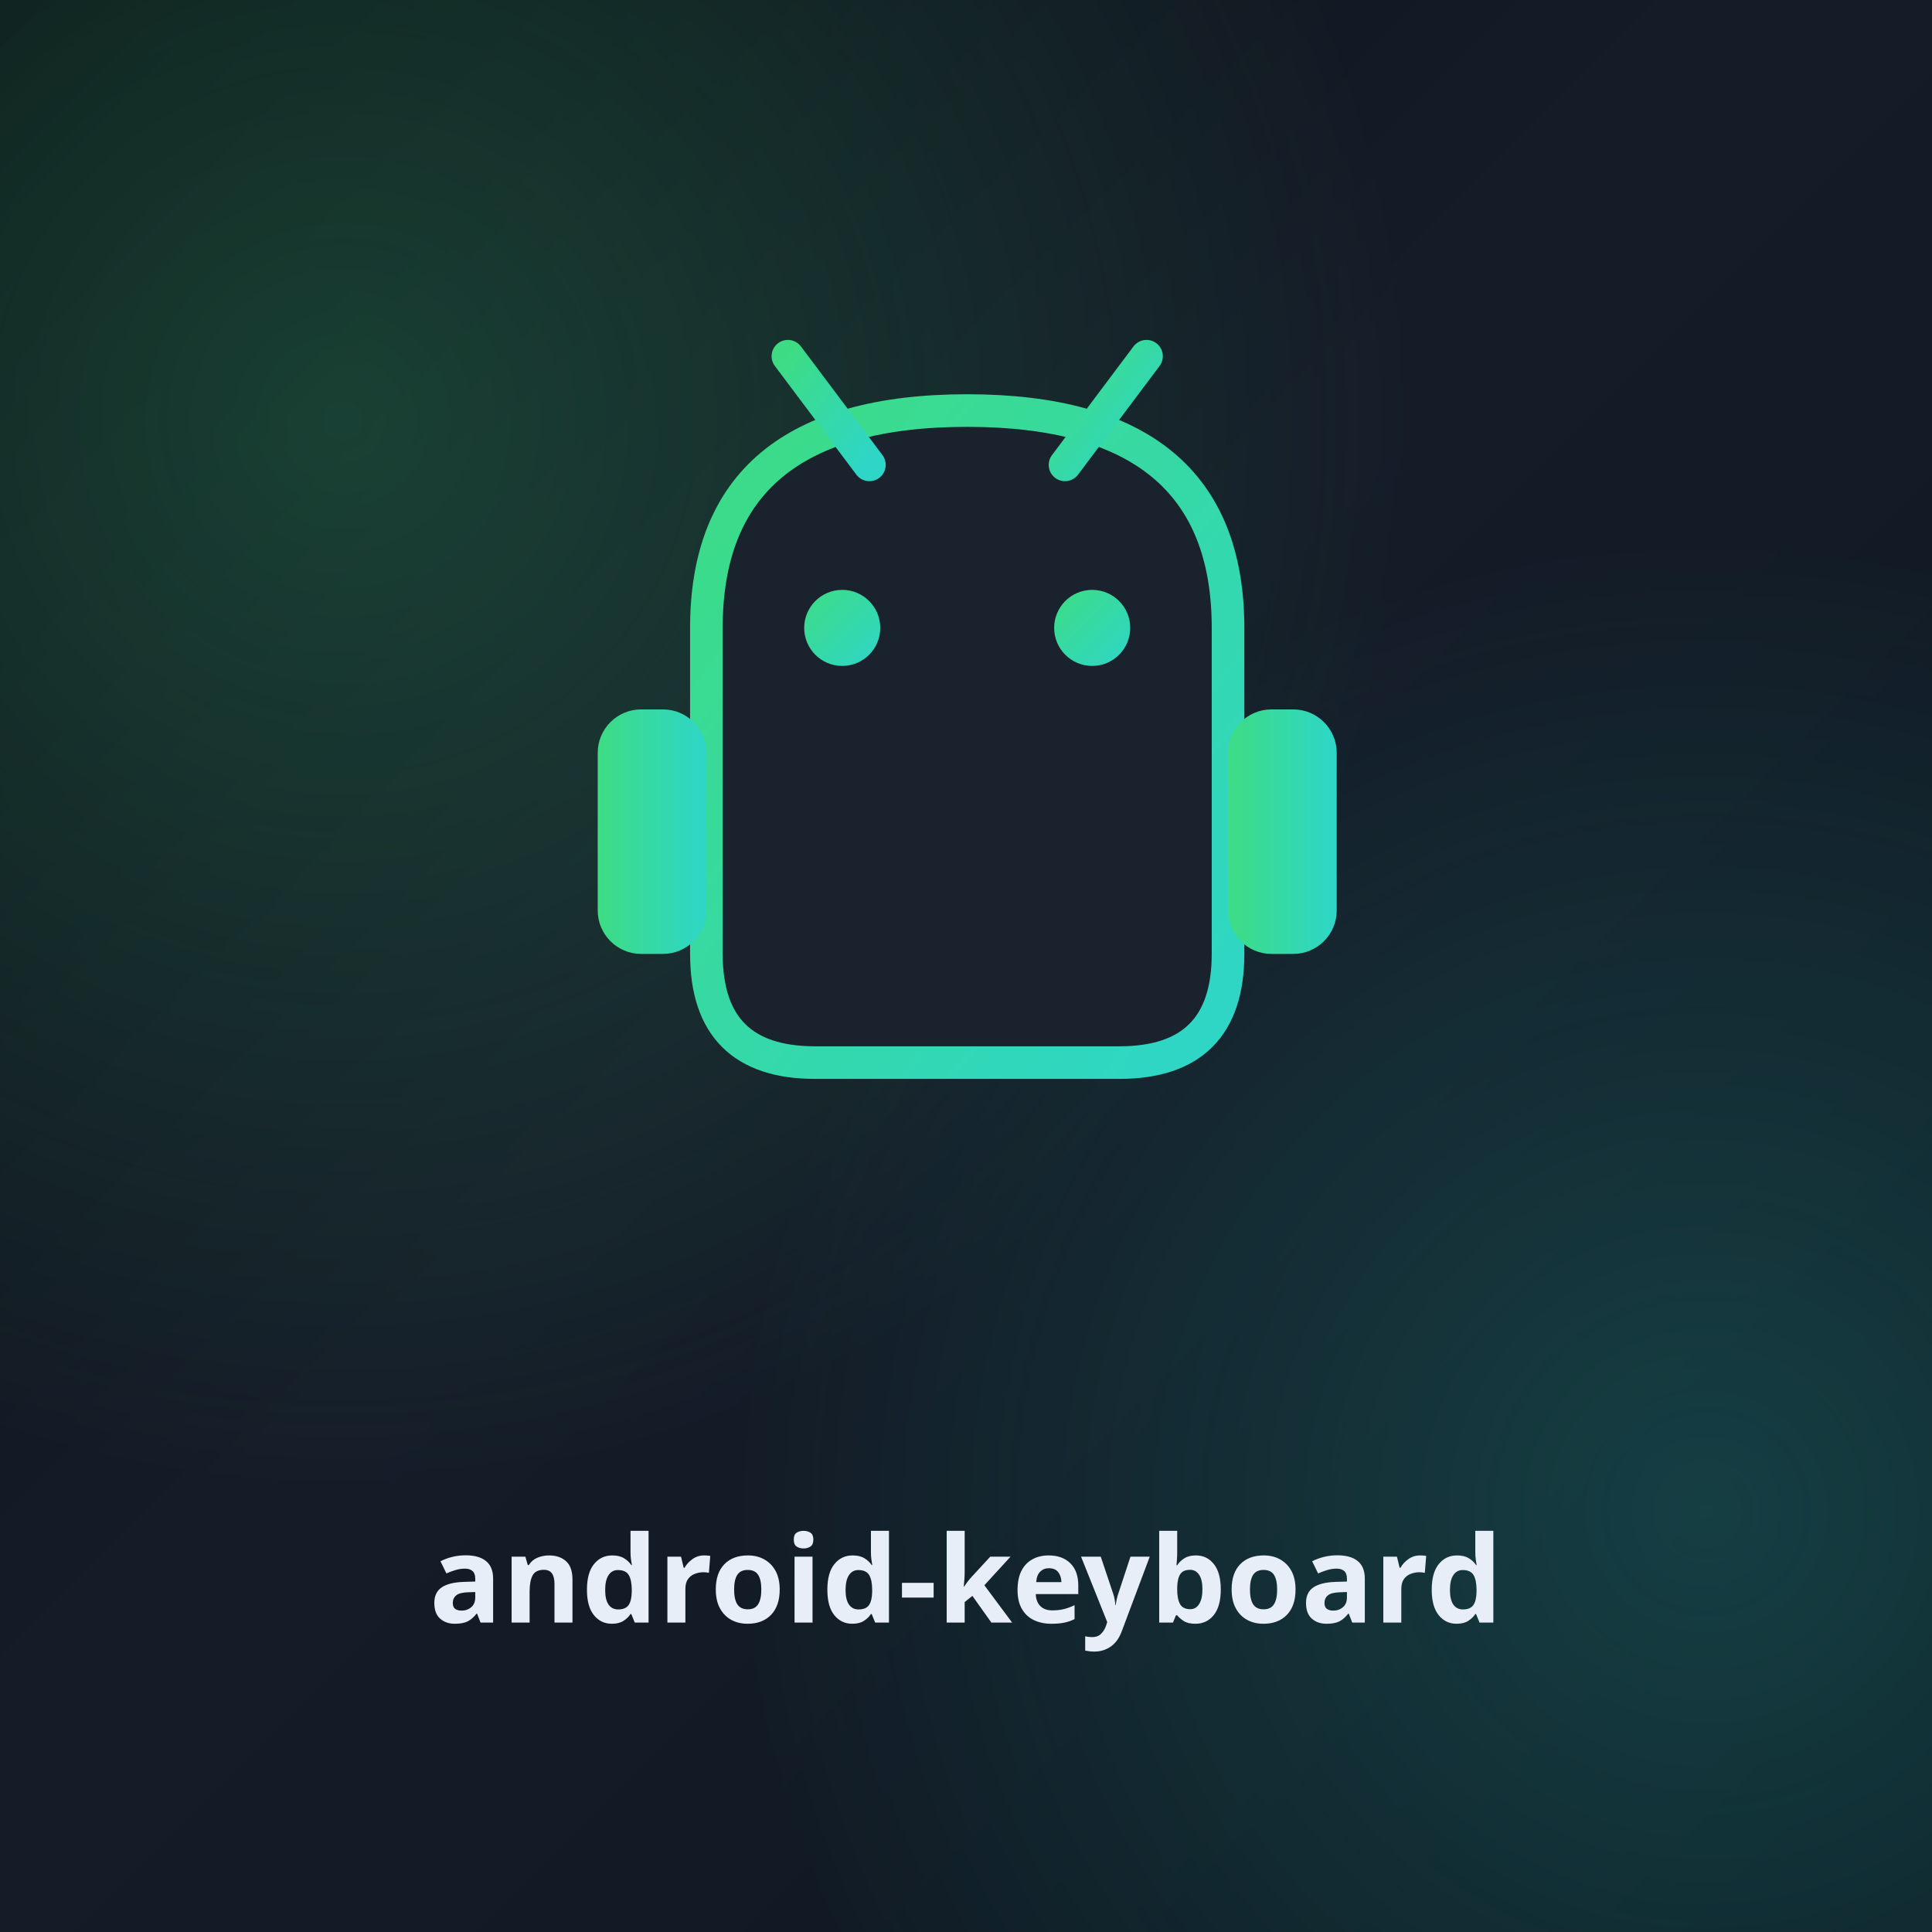
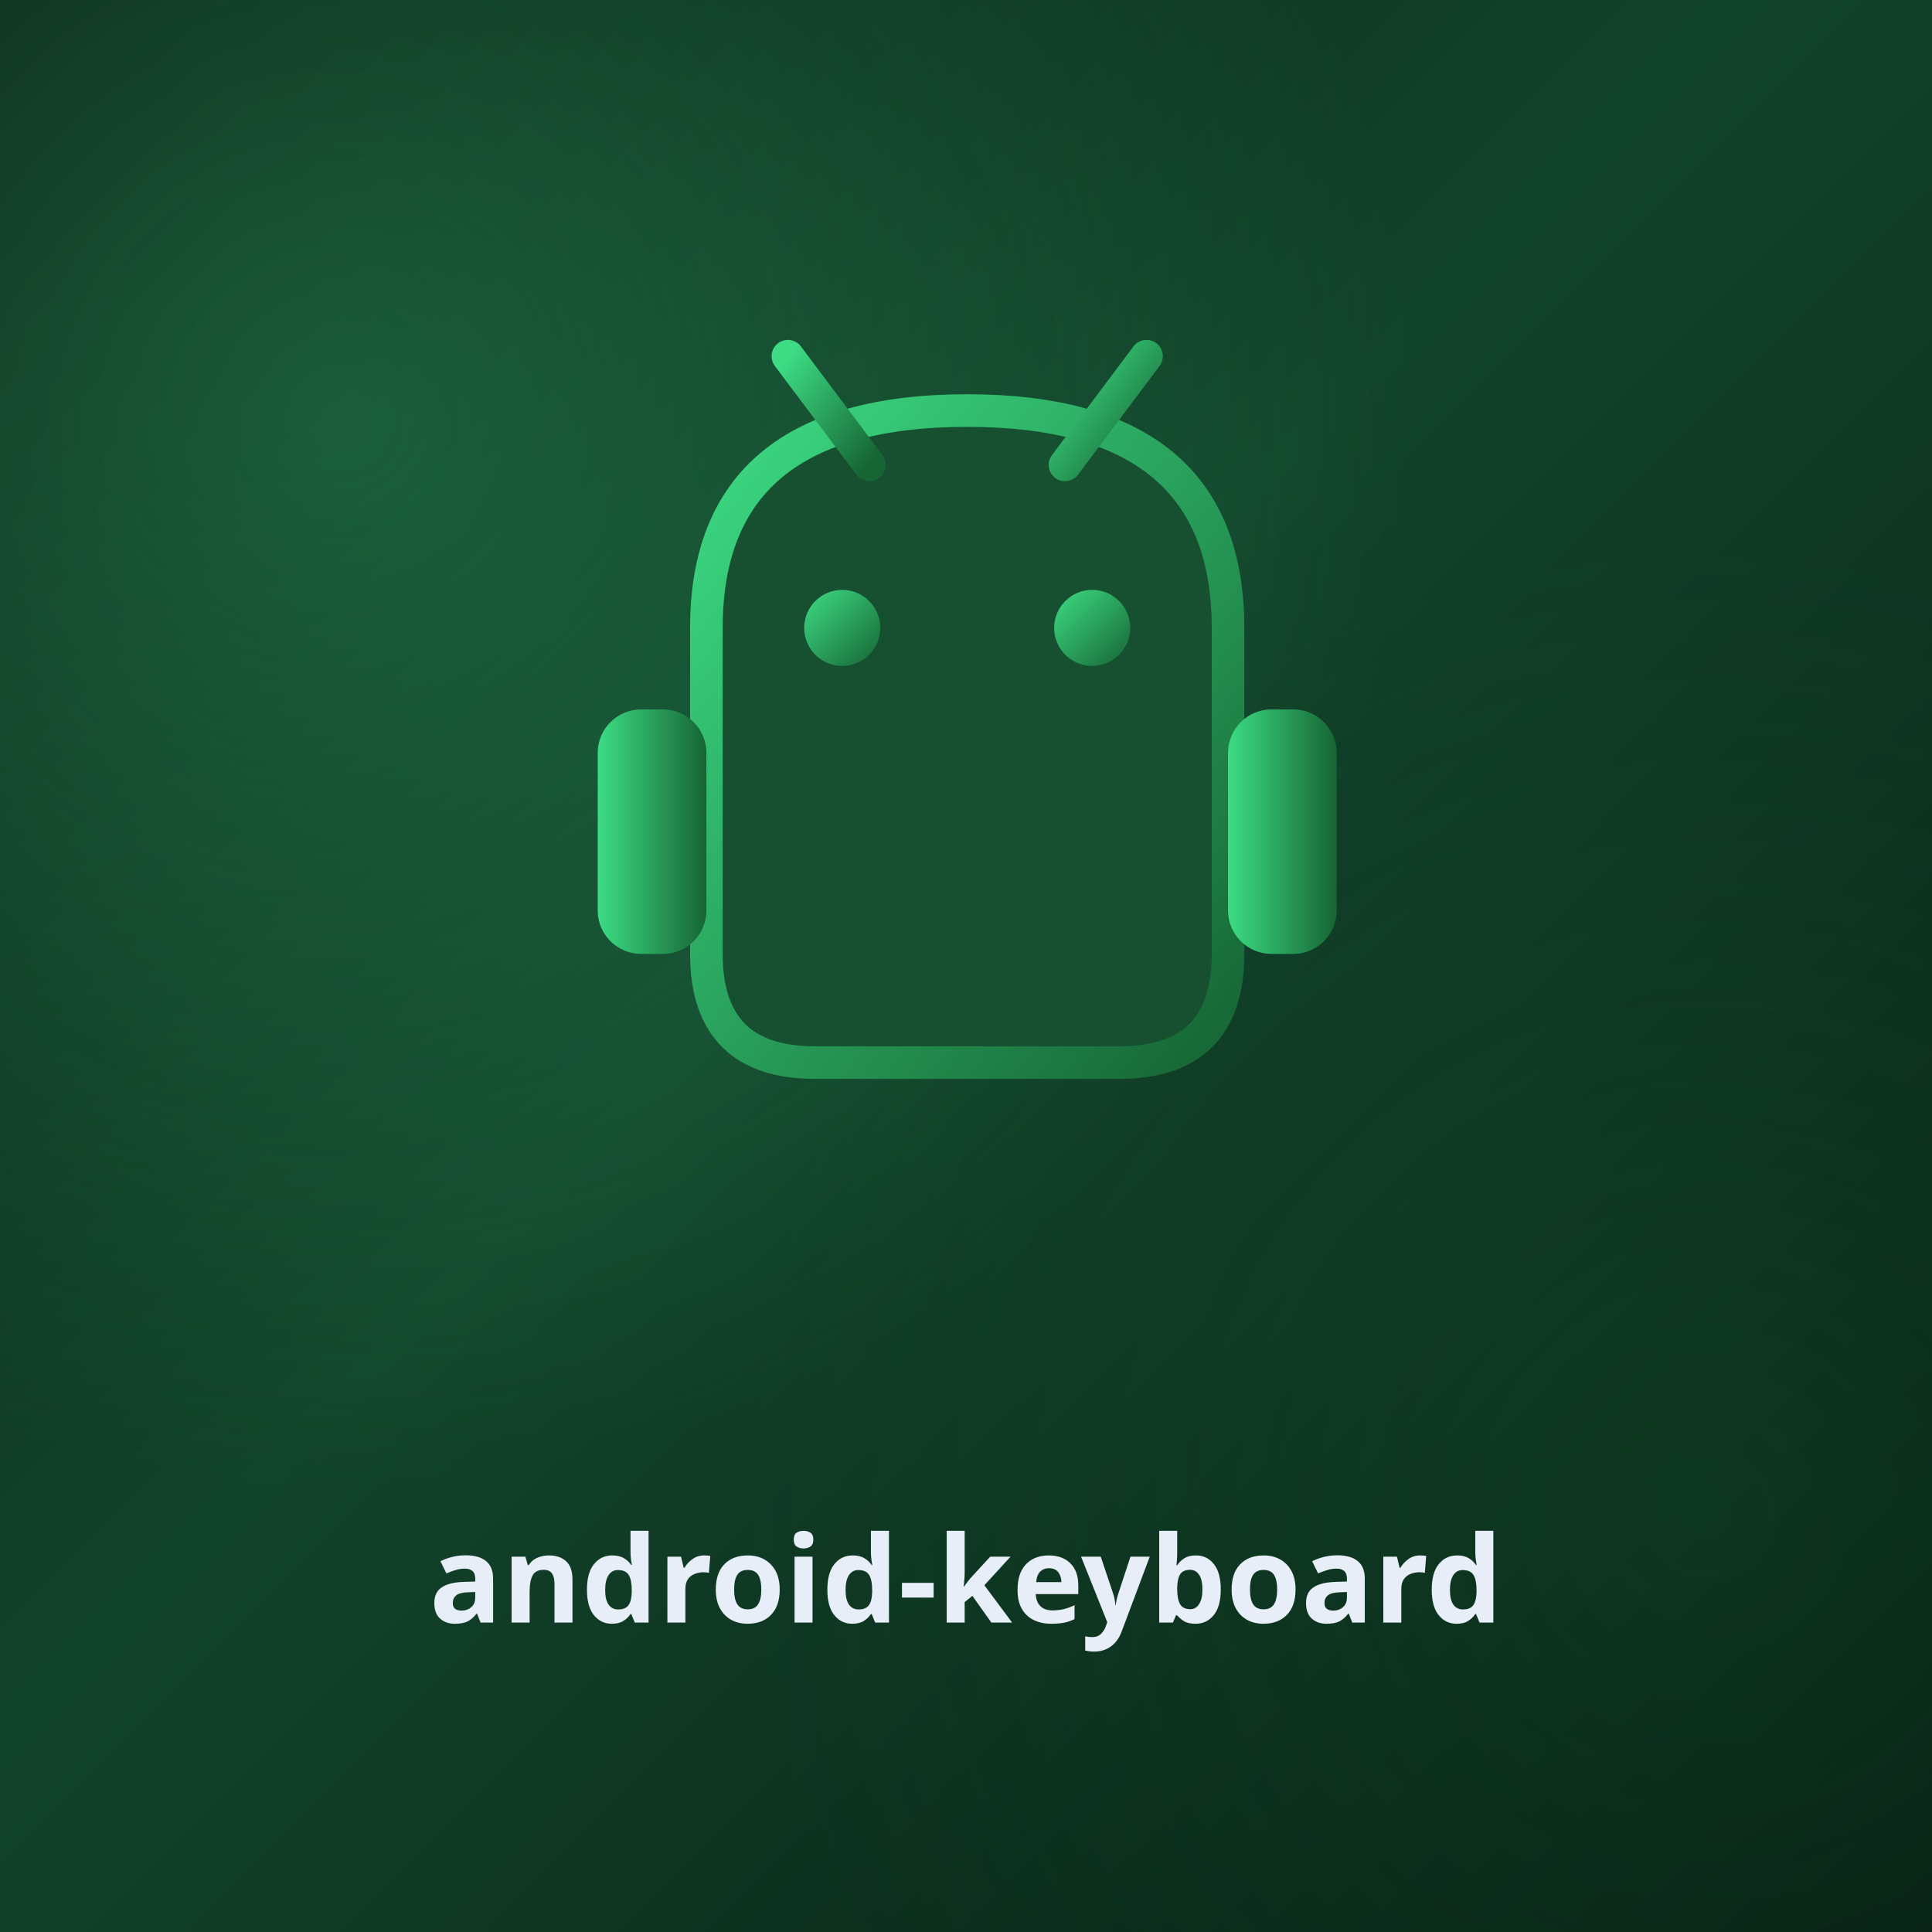
<svg xmlns="http://www.w3.org/2000/svg" viewBox="0 0 512 512" width="512" height="512" role="img" aria-label="android-keyboard">
  <defs>
    <linearGradient id="ac" x1="0" y1="0" x2="1" y2="1">
      <stop offset="0" stop-color="#3ddc84" />
-       <stop offset="1" stop-color="#2ed6c8" />
+       <stop offset="1" stop-color="#166534" />
    </linearGradient>
    <linearGradient id="gWarm" x1="0%" y1="0%" x2="100%" y2="0%">
      <stop offset="0%" stop-color="#3ddc84" />
-       <stop offset="100%" stop-color="#2ed6c8" />
+       <stop offset="100%" stop-color="#166534" />
    </linearGradient>
    <linearGradient id="canvasGrad" x1="0%" y1="0%" x2="100%" y2="100%">
-       <stop offset="0%" stop-color="#0a0e14" />
-       <stop offset="45%" stop-color="#151c28" />
-       <stop offset="100%" stop-color="#0c1820" />
-     </linearGradient>
-     <linearGradient id="bg" x1="0" y1="0" x2="1" y2="1">
-       <stop offset="0" stop-color="#1e1b4b" />
-       <stop offset="0.55" stop-color="#0f3a4a" />
-       <stop offset="1" stop-color="#0f766e" />
+       <stop offset="0%" stop-color="#0a1b14" />
+       <stop offset="45%" stop-color="#12442b" />
+       <stop offset="100%" stop-color="#071a12" />
    </linearGradient>
    <radialGradient id="glowA" cx="18%" cy="22%" r="55%">
-       <stop offset="0%" stop-color="#3ddc84" stop-opacity="0.22" />
+       <stop offset="0%" stop-color="#3ddc84" stop-opacity="0.28" />
      <stop offset="100%" stop-color="#3ddc84" stop-opacity="0" />
    </radialGradient>
    <radialGradient id="glowB" cx="88%" cy="78%" r="50%">
-       <stop offset="0%" stop-color="#2ed6c8" stop-opacity="0.20" />
-       <stop offset="100%" stop-color="#2ed6c8" stop-opacity="0" />
+       <stop offset="0%" stop-color="#166534" stop-opacity="0.24" />
+       <stop offset="100%" stop-color="#166534" stop-opacity="0" />
    </radialGradient>
  </defs>
  <rect width="512" height="512" fill="url(#canvasGrad)" />
  <rect width="512" height="512" fill="url(#glowA)" />
  <rect width="512" height="512" fill="url(#glowB)" />
  <g transform="translate(72 8) scale(0.72)">
-     <path d="M160 220 Q160 140 256 140 Q352 140 352 220 L352 340 Q352 380 312 380 L200 380 Q160 380 160 340 Z" fill="#1a222d" stroke="url(#ac)" stroke-width="12" />
+     <path d="M160 220 Q160 140 256 140 Q352 140 352 220 L352 340 Q352 380 312 380 L200 380 Q160 380 160 340 Z" fill="#165031" stroke="url(#ac)" stroke-width="12" />
    <circle cx="210" cy="220" r="14" fill="url(#ac)" />
    <circle cx="302" cy="220" r="14" fill="url(#ac)" />
    <line x1="190" y1="120" x2="220" y2="160" stroke="url(#ac)" stroke-width="12" stroke-linecap="round" />
    <line x1="322" y1="120" x2="292" y2="160" stroke="url(#ac)" stroke-width="12" stroke-linecap="round" />
    <rect x="120" y="250" width="40" height="90" rx="16" fill="url(#gWarm)" />
    <rect x="352" y="250" width="40" height="90" rx="16" fill="url(#gWarm)" />
  </g>
  <text x="256" y="430" text-anchor="middle" font-family="Segoe UI, system-ui, sans-serif" font-size="32" font-weight="700" fill="#e8eef7">android-keyboard</text>
</svg>
